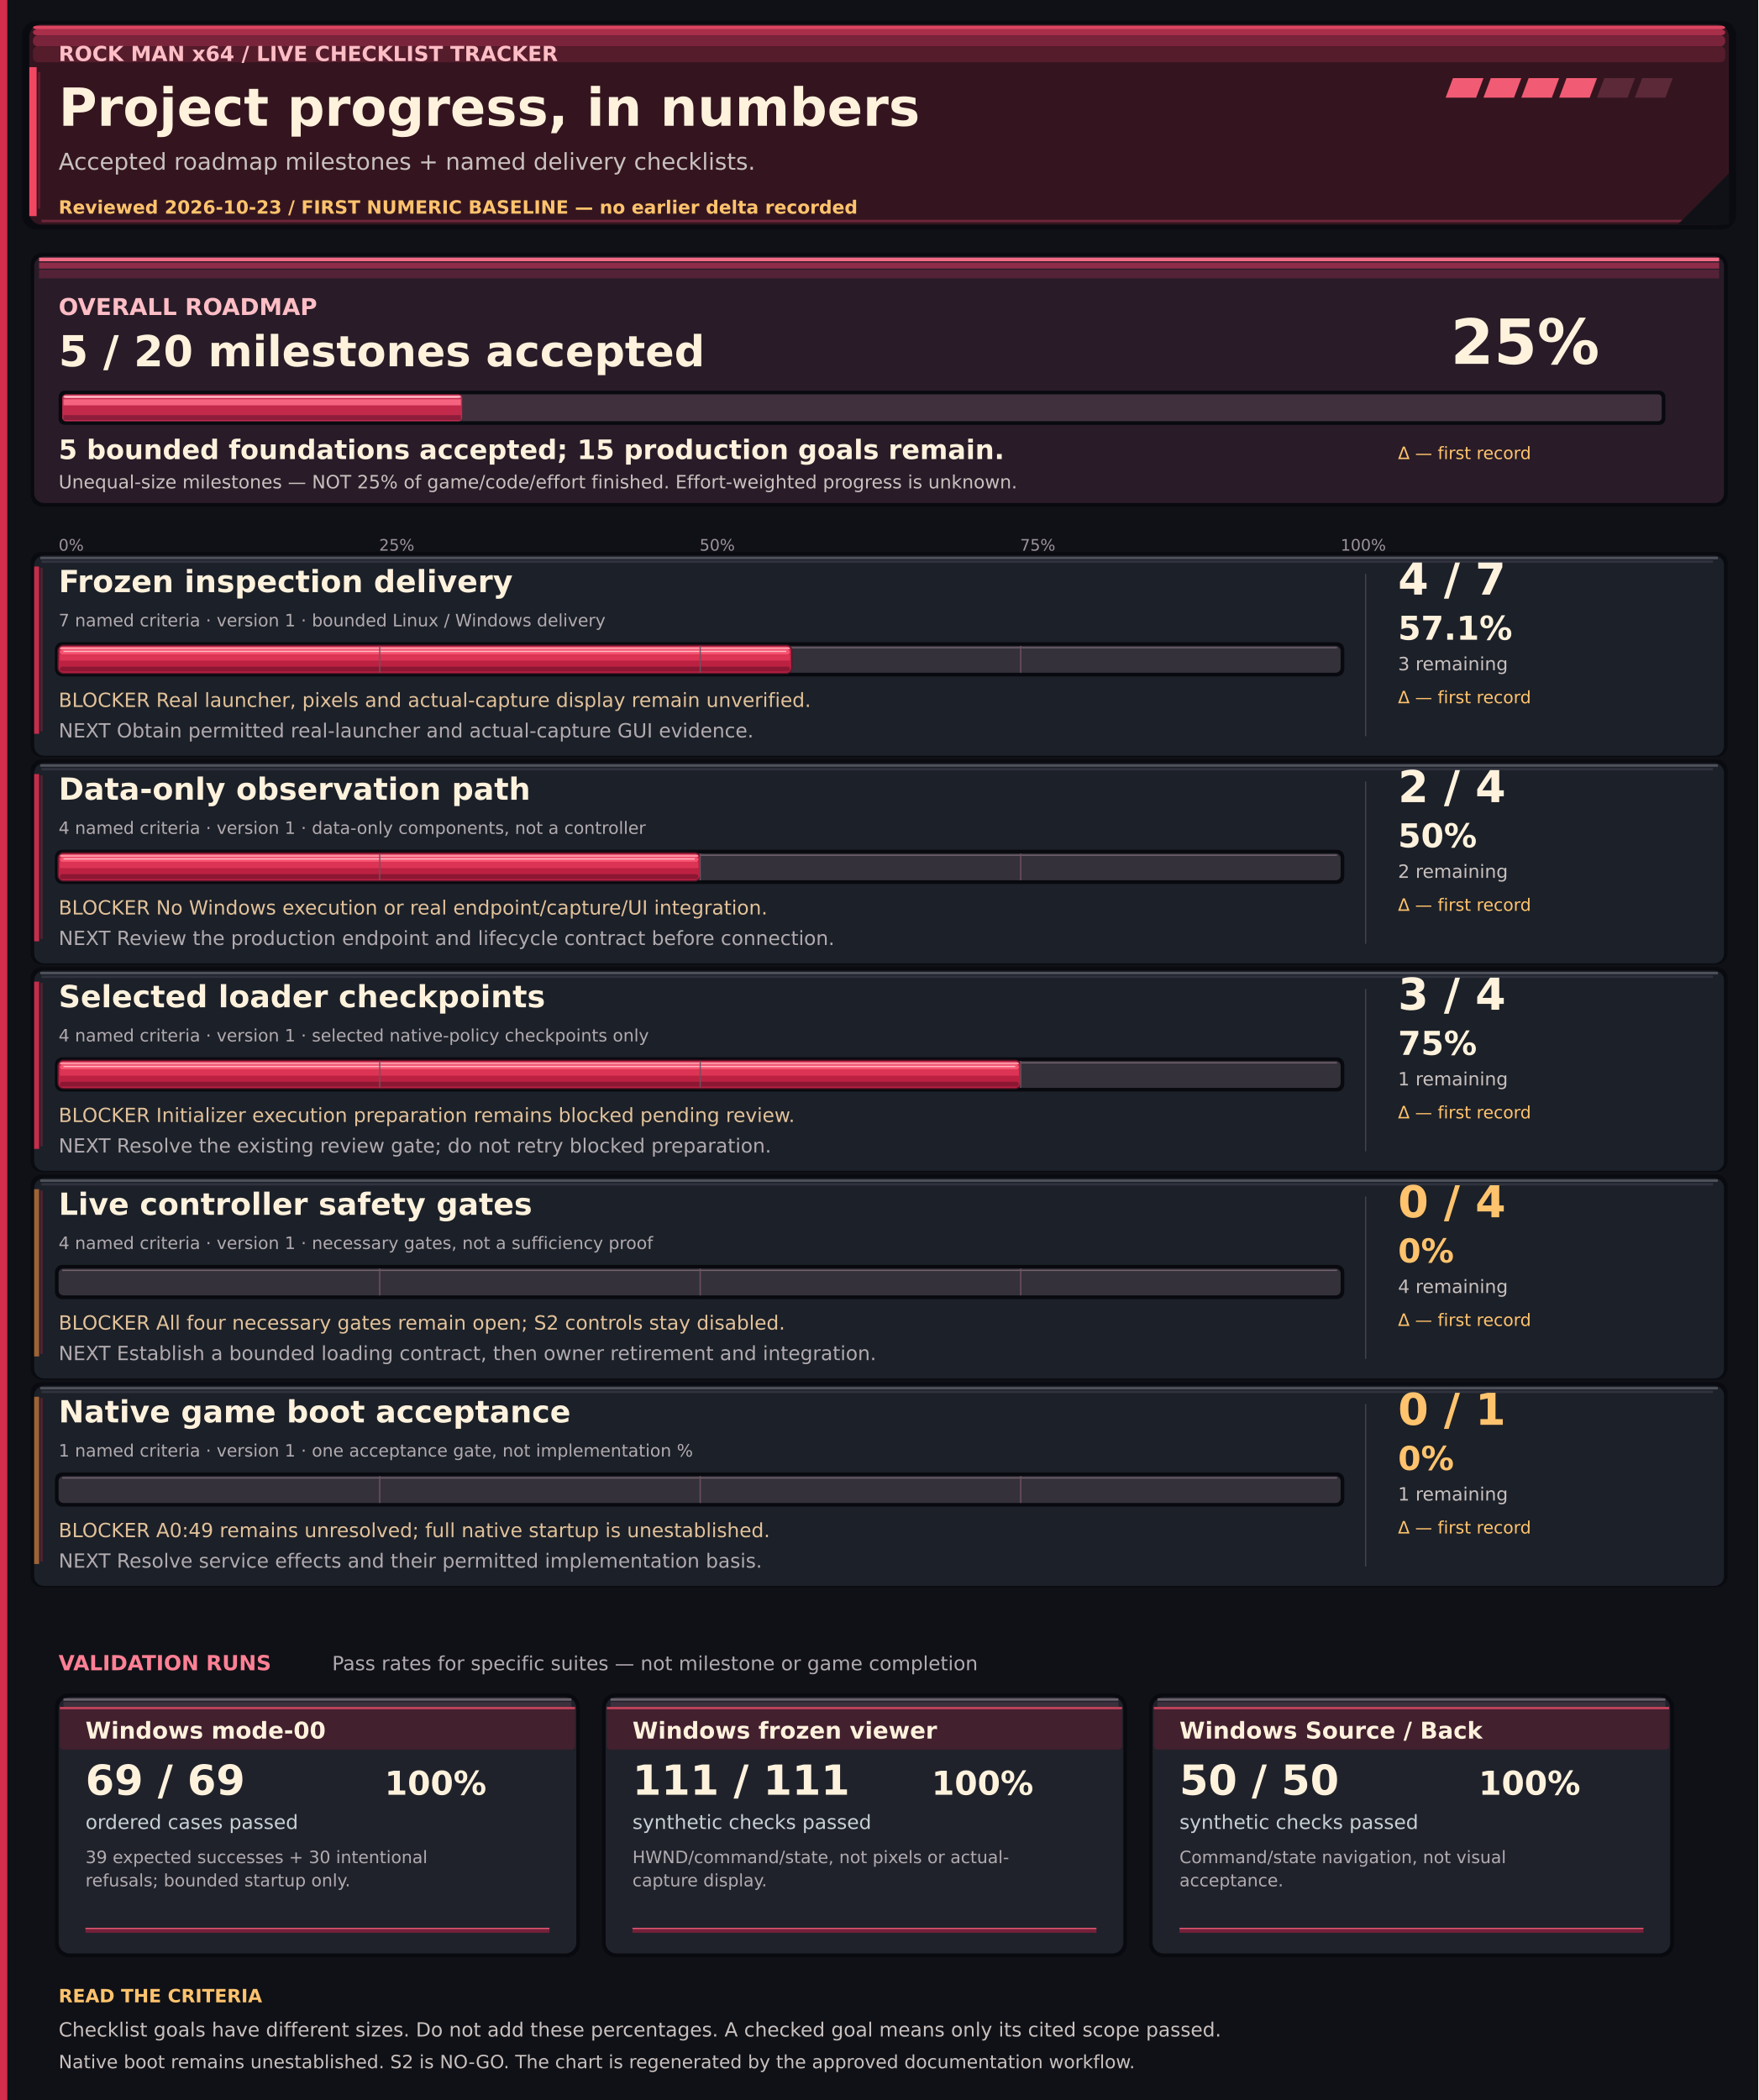
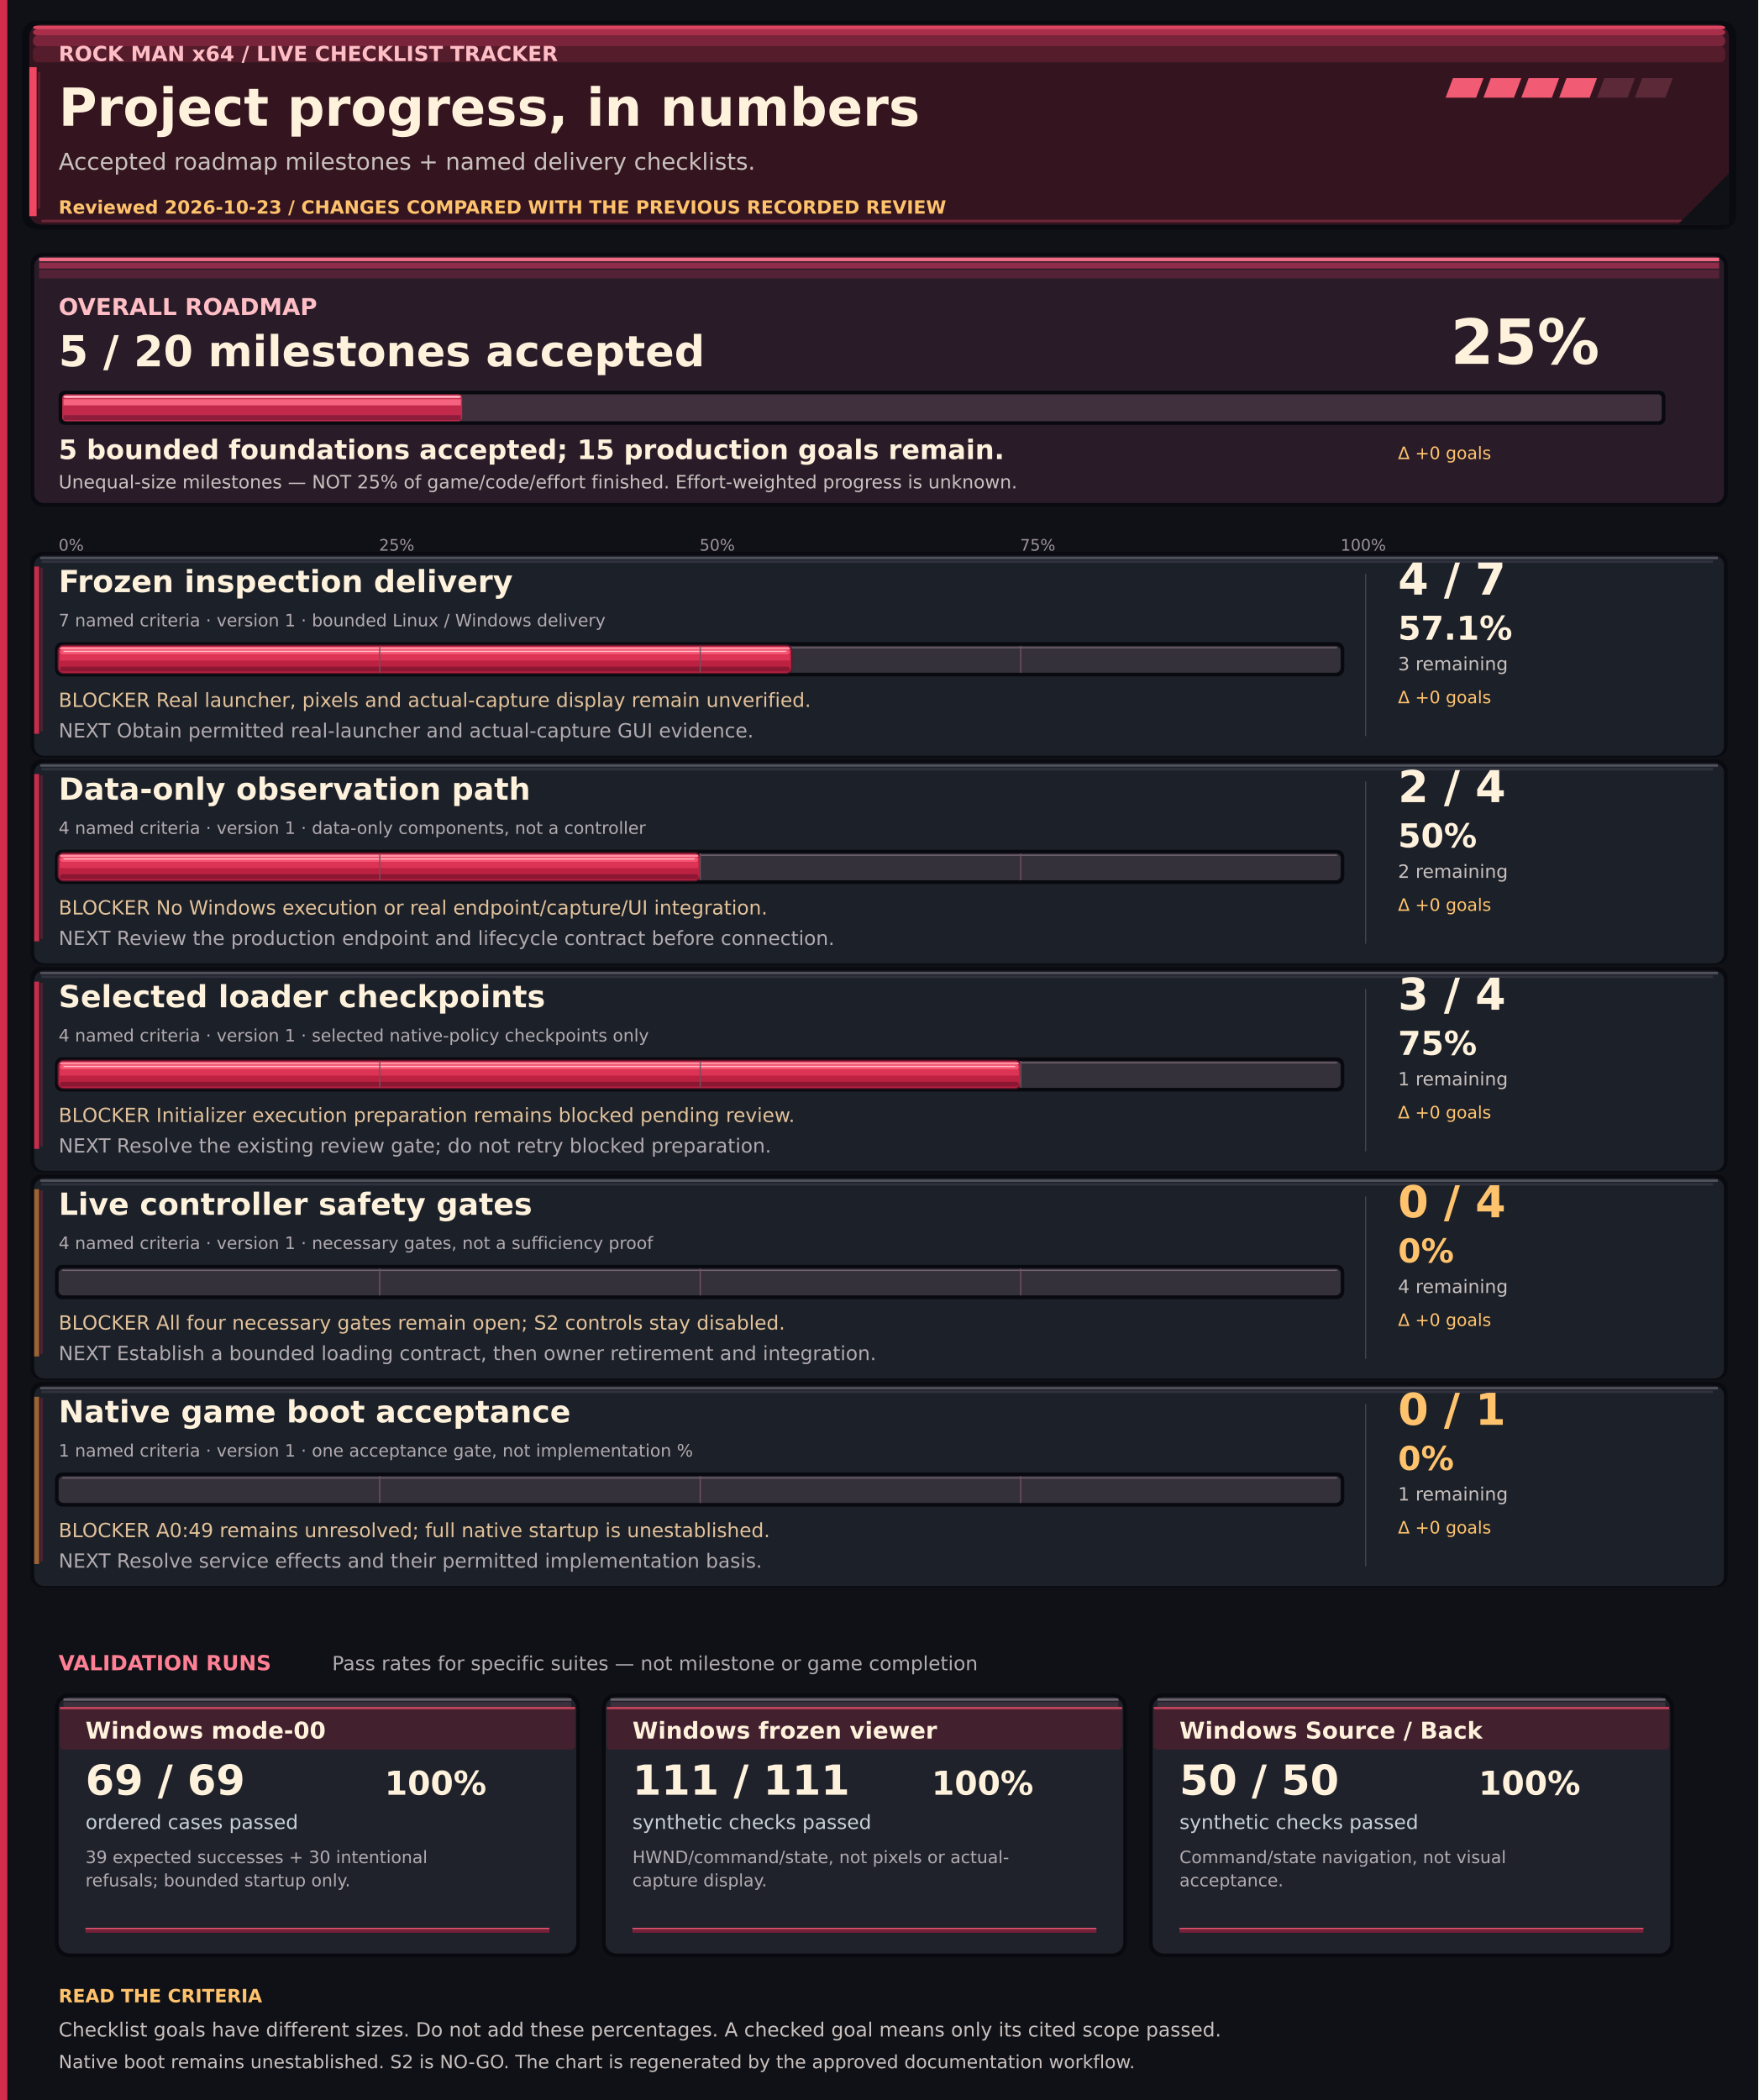
<svg xmlns="http://www.w3.org/2000/svg" width="1440" height="1720" viewBox="0 0 1440 1720" role="img" aria-labelledby="title desc">
  <rect x="0" y="0" width="1440" height="1720" rx="0" fill="#101116" />
  <rect x="18" y="17" width="1404" height="171" rx="12" fill="#090b10" />
  <rect x="24" y="20" width="1392" height="164" rx="10" fill="#34151f" />
  <rect x="27" y="21" width="1386" height="3" rx="4" fill="#dd4561" />
  <rect x="27" y="24" width="1386" height="5" rx="4" fill="#a82e49" />
  <rect x="27" y="29" width="1386" height="9" rx="4" fill="#79243b" />
  <rect x="27" y="38" width="1386" height="13" rx="4" fill="#551c2c" />
  <rect x="24" y="55" width="6" height="122" rx="0" fill="#f24763" />
  <rect x="31" y="59" width="2" height="112" rx="0" fill="#651c32" />
  <rect x="34" y="180" width="1368" height="2" rx="0" fill="#6e263a" />
  <rect x="0" y="0" width="6" height="1720" rx="0" fill="#d32c4c" />
  <path d="M 1374 184 L 1416 142 L 1416 184 Z" fill="#101116" />
  <path d="M 1190 64 L 1215 64 L 1209 80 L 1184 80 Z" fill="#f25b74" />
  <path d="M 1221 64 L 1246 64 L 1240 80 L 1215 80 Z" fill="#f25b74" />
  <path d="M 1252 64 L 1277 64 L 1271 80 L 1246 80 Z" fill="#f25b74" />
  <path d="M 1283 64 L 1308 64 L 1302 80 L 1277 80 Z" fill="#f25b74" />
  <path d="M 1314 64 L 1339 64 L 1333 80 L 1308 80 Z" fill="#5c2939" />
  <path d="M 1345 64 L 1370 64 L 1364 80 L 1339 80 Z" fill="#5c2939" />
  <text x="48" y="50" font-family="DejaVu Sans, sans-serif" font-size="17" font-weight="700" fill="#ffbdc5">ROCK MAN x64  /  LIVE CHECKLIST TRACKER</text>
  <text x="48" y="103" font-family="DejaVu Sans, sans-serif" font-size="43" font-weight="700" fill="#fff2dd">Project progress, in numbers</text>
  <text x="48" y="139" font-family="DejaVu Sans, sans-serif" font-size="19" font-weight="400" fill="#c9c1bf">Accepted roadmap milestones + named delivery checklists.</text>
-   <text x="48" y="175" font-family="DejaVu Sans, sans-serif" font-size="15" font-weight="700" fill="#ffc36d">Reviewed 2026-10-23  /  FIRST NUMERIC BASELINE — no earlier delta recorded</text>
+   <text x="48" y="175" font-family="DejaVu Sans, sans-serif" font-size="15" font-weight="700" fill="#ffc36d">Reviewed 2026-10-23  /  CHANGES COMPARED WITH THE PREVIOUS RECORDED REVIEW</text>
  <rect x="25" y="207" width="1390" height="208" rx="10" fill="#080a0f" />
  <rect x="28" y="210" width="1384" height="202" rx="8" fill="#291c28" />
  <rect x="32" y="211" width="1376" height="3" rx="0" fill="#f16a84" />
  <rect x="32" y="215" width="1376" height="5" rx="0" fill="#8e2c49" />
  <rect x="32" y="221" width="1376" height="7" rx="0" fill="#542237" />
  <text x="48" y="258" font-family="DejaVu Sans, sans-serif" font-size="19" font-weight="700" fill="#ffbdc5">OVERALL ROADMAP</text>
  <text x="48" y="300" font-family="DejaVu Sans, sans-serif" font-size="35" font-weight="700" fill="#fff2dd">5 / 20 milestones accepted</text>
  <text x="1188" y="298" font-family="DejaVu Sans, sans-serif" font-size="51" font-weight="700" fill="#fff2dd">25%</text>
  <rect x="48" y="320" width="1316" height="28" rx="5" fill="#080a0f" />
  <rect x="51" y="323" width="1310" height="22" rx="3" fill="#40303e" />
  <rect x="51" y="323" width="327.5" height="22" rx="3" fill="#c3294b" />
  <rect x="52" y="324" width="325.5" height="2" rx="2" fill="#ffadbd" />
  <rect x="52" y="327" width="325.5" height="5" rx="0" fill="#f56381" />
  <rect x="52" y="340" width="325.5" height="4" rx="0" fill="#8e1d3b" />
  <text x="48" y="376" font-family="DejaVu Sans, sans-serif" font-size="22" font-weight="700" fill="#fff2dd">5 bounded foundations accepted; 15 production goals remain.</text>
  <text x="48" y="400" font-family="DejaVu Sans, sans-serif" font-size="15" font-weight="400" fill="#c9c1bf">Unequal-size milestones — NOT 25% of game/code/effort finished. Effort-weighted progress is unknown.</text>
-   <text x="1145" y="376" font-family="DejaVu Sans, sans-serif" font-size="14" font-weight="400" fill="#ffc36d">Δ — first record</text>
+   <text x="1145" y="376" font-family="DejaVu Sans, sans-serif" font-size="14" font-weight="400" fill="#ffc36d">Δ +0 goals</text>
  <text x="48.0" y="451" font-family="DejaVu Sans, sans-serif" font-size="13" font-weight="400" fill="#9c929b">0%</text>
  <text x="310.5" y="451" font-family="DejaVu Sans, sans-serif" font-size="13" font-weight="400" fill="#9c929b">25%</text>
  <text x="573.0" y="451" font-family="DejaVu Sans, sans-serif" font-size="13" font-weight="400" fill="#9c929b">50%</text>
  <text x="835.5" y="451" font-family="DejaVu Sans, sans-serif" font-size="13" font-weight="400" fill="#9c929b">75%</text>
  <text x="1098.0" y="451" font-family="DejaVu Sans, sans-serif" font-size="13" font-weight="400" fill="#9c929b">100%</text>
  <rect x="25" y="452" width="1390" height="168" rx="9" fill="#090b10" />
  <rect x="28" y="455" width="1384" height="164" rx="8" fill="#1c2028" />
  <rect x="33" y="456" width="1374" height="2" rx="0" fill="#50515b" />
  <rect x="34" y="459" width="1369" height="2" rx="0" fill="#30323e" />
  <rect x="28" y="464" width="4" height="137" rx="0" fill="#c82c4b" />
  <rect x="33" y="465" width="2" height="134" rx="0" fill="#502131" />
  <rect x="1118" y="470" width="1" height="133" rx="0" fill="#49404b" />
  <text x="48" y="485" font-family="DejaVu Sans, sans-serif" font-size="25" font-weight="700" fill="#fff2dd">Frozen inspection delivery</text>
  <text x="48" y="513" font-family="DejaVu Sans, sans-serif" font-size="14" font-weight="400" fill="#b1abb0">7 named criteria · version 1 · bounded Linux / Windows delivery</text>
  <rect x="45" y="526" width="1056" height="28" rx="6" fill="#080a0f" />
  <rect x="48" y="529" width="1050" height="22" rx="4" fill="#34313b" />
  <rect x="51" y="530" width="1044" height="1" rx="0" fill="#73636e" />
  <rect x="47" y="528" width="602.0" height="24" rx="5" fill="#5e1329" />
  <rect x="48" y="529" width="600.0" height="22" rx="4" fill="#bd2142" />
  <rect x="49" y="530" width="598.0" height="2" rx="2" fill="#ff91a2" />
  <rect x="49" y="532" width="598.0" height="4" rx="2" fill="#f65370" />
  <rect x="49" y="536" width="598.0" height="5" rx="0" fill="#dd3455" />
  <rect x="49" y="546" width="598.0" height="4" rx="2" fill="#8b1733" />
  <rect x="52" y="533" width="592.0" height="1" rx="0" fill="#ffbdc8" />
  <rect x="310.5" y="529" width="1" height="22" rx="0" fill="#70515f" />
  <rect x="573.0" y="529" width="1" height="22" rx="0" fill="#70515f" />
  <rect x="835.5" y="529" width="1" height="22" rx="0" fill="#70515f" />
  <text x="1145" y="487" font-family="DejaVu Sans, sans-serif" font-size="36" font-weight="700" fill="#fff2dd">4 / 7</text>
  <text x="1145" y="524" font-family="DejaVu Sans, sans-serif" font-size="27" font-weight="700" fill="#fff2dd">57.1%</text>
  <text x="1145" y="549" font-family="DejaVu Sans, sans-serif" font-size="15" font-weight="400" fill="#c9c1bf">3 remaining</text>
-   <text x="1145" y="576" font-family="DejaVu Sans, sans-serif" font-size="14" font-weight="400" fill="#ffc36d">Δ — first record</text>
+   <text x="1145" y="576" font-family="DejaVu Sans, sans-serif" font-size="14" font-weight="400" fill="#ffc36d">Δ +0 goals</text>
  <text x="48" y="579" font-family="DejaVu Sans, sans-serif" font-size="16" font-weight="400" fill="#e2c29a">BLOCKER  Real launcher, pixels and actual-capture display remain unverified.</text>
  <text x="48" y="604" font-family="DejaVu Sans, sans-serif" font-size="16" font-weight="400" fill="#b1abb0">NEXT  Obtain permitted real-launcher and actual-capture GUI evidence.</text>
  <rect x="25" y="622" width="1390" height="168" rx="9" fill="#090b10" />
  <rect x="28" y="625" width="1384" height="164" rx="8" fill="#1c2028" />
  <rect x="33" y="626" width="1374" height="2" rx="0" fill="#50515b" />
  <rect x="34" y="629" width="1369" height="2" rx="0" fill="#30323e" />
  <rect x="28" y="634" width="4" height="137" rx="0" fill="#c82c4b" />
  <rect x="33" y="635" width="2" height="134" rx="0" fill="#502131" />
  <rect x="1118" y="640" width="1" height="133" rx="0" fill="#49404b" />
  <text x="48" y="655" font-family="DejaVu Sans, sans-serif" font-size="25" font-weight="700" fill="#fff2dd">Data-only observation path</text>
  <text x="48" y="683" font-family="DejaVu Sans, sans-serif" font-size="14" font-weight="400" fill="#b1abb0">4 named criteria · version 1 · data-only components, not a controller</text>
  <rect x="45" y="696" width="1056" height="28" rx="6" fill="#080a0f" />
  <rect x="48" y="699" width="1050" height="22" rx="4" fill="#34313b" />
  <rect x="51" y="700" width="1044" height="1" rx="0" fill="#73636e" />
  <rect x="47" y="698" width="527.0" height="24" rx="5" fill="#5e1329" />
  <rect x="48" y="699" width="525.0" height="22" rx="4" fill="#bd2142" />
  <rect x="49" y="700" width="523.0" height="2" rx="2" fill="#ff91a2" />
  <rect x="49" y="702" width="523.0" height="4" rx="2" fill="#f65370" />
  <rect x="49" y="706" width="523.0" height="5" rx="0" fill="#dd3455" />
  <rect x="49" y="716" width="523.0" height="4" rx="2" fill="#8b1733" />
  <rect x="52" y="703" width="517.0" height="1" rx="0" fill="#ffbdc8" />
  <rect x="310.5" y="699" width="1" height="22" rx="0" fill="#70515f" />
  <rect x="573.0" y="699" width="1" height="22" rx="0" fill="#70515f" />
  <rect x="835.5" y="699" width="1" height="22" rx="0" fill="#70515f" />
  <text x="1145" y="657" font-family="DejaVu Sans, sans-serif" font-size="36" font-weight="700" fill="#fff2dd">2 / 4</text>
  <text x="1145" y="694" font-family="DejaVu Sans, sans-serif" font-size="27" font-weight="700" fill="#fff2dd">50%</text>
  <text x="1145" y="719" font-family="DejaVu Sans, sans-serif" font-size="15" font-weight="400" fill="#c9c1bf">2 remaining</text>
-   <text x="1145" y="746" font-family="DejaVu Sans, sans-serif" font-size="14" font-weight="400" fill="#ffc36d">Δ — first record</text>
+   <text x="1145" y="746" font-family="DejaVu Sans, sans-serif" font-size="14" font-weight="400" fill="#ffc36d">Δ +0 goals</text>
  <text x="48" y="749" font-family="DejaVu Sans, sans-serif" font-size="16" font-weight="400" fill="#e2c29a">BLOCKER  No Windows execution or real endpoint/capture/UI integration.</text>
  <text x="48" y="774" font-family="DejaVu Sans, sans-serif" font-size="16" font-weight="400" fill="#b1abb0">NEXT  Review the production endpoint and lifecycle contract before connection.</text>
  <rect x="25" y="792" width="1390" height="168" rx="9" fill="#090b10" />
  <rect x="28" y="795" width="1384" height="164" rx="8" fill="#1c2028" />
  <rect x="33" y="796" width="1374" height="2" rx="0" fill="#50515b" />
  <rect x="34" y="799" width="1369" height="2" rx="0" fill="#30323e" />
  <rect x="28" y="804" width="4" height="137" rx="0" fill="#c82c4b" />
  <rect x="33" y="805" width="2" height="134" rx="0" fill="#502131" />
  <rect x="1118" y="810" width="1" height="133" rx="0" fill="#49404b" />
  <text x="48" y="825" font-family="DejaVu Sans, sans-serif" font-size="25" font-weight="700" fill="#fff2dd">Selected loader checkpoints</text>
  <text x="48" y="853" font-family="DejaVu Sans, sans-serif" font-size="14" font-weight="400" fill="#b1abb0">4 named criteria · version 1 · selected native-policy checkpoints only</text>
  <rect x="45" y="866" width="1056" height="28" rx="6" fill="#080a0f" />
  <rect x="48" y="869" width="1050" height="22" rx="4" fill="#34313b" />
  <rect x="51" y="870" width="1044" height="1" rx="0" fill="#73636e" />
  <rect x="47" y="868" width="789.5" height="24" rx="5" fill="#5e1329" />
  <rect x="48" y="869" width="787.5" height="22" rx="4" fill="#bd2142" />
  <rect x="49" y="870" width="785.5" height="2" rx="2" fill="#ff91a2" />
  <rect x="49" y="872" width="785.5" height="4" rx="2" fill="#f65370" />
  <rect x="49" y="876" width="785.5" height="5" rx="0" fill="#dd3455" />
  <rect x="49" y="886" width="785.5" height="4" rx="2" fill="#8b1733" />
  <rect x="52" y="873" width="779.5" height="1" rx="0" fill="#ffbdc8" />
  <rect x="310.5" y="869" width="1" height="22" rx="0" fill="#70515f" />
  <rect x="573.0" y="869" width="1" height="22" rx="0" fill="#70515f" />
  <rect x="835.5" y="869" width="1" height="22" rx="0" fill="#70515f" />
  <text x="1145" y="827" font-family="DejaVu Sans, sans-serif" font-size="36" font-weight="700" fill="#fff2dd">3 / 4</text>
  <text x="1145" y="864" font-family="DejaVu Sans, sans-serif" font-size="27" font-weight="700" fill="#fff2dd">75%</text>
  <text x="1145" y="889" font-family="DejaVu Sans, sans-serif" font-size="15" font-weight="400" fill="#c9c1bf">1 remaining</text>
-   <text x="1145" y="916" font-family="DejaVu Sans, sans-serif" font-size="14" font-weight="400" fill="#ffc36d">Δ — first record</text>
+   <text x="1145" y="916" font-family="DejaVu Sans, sans-serif" font-size="14" font-weight="400" fill="#ffc36d">Δ +0 goals</text>
  <text x="48" y="919" font-family="DejaVu Sans, sans-serif" font-size="16" font-weight="400" fill="#e2c29a">BLOCKER  Initializer execution preparation remains blocked pending review.</text>
  <text x="48" y="944" font-family="DejaVu Sans, sans-serif" font-size="16" font-weight="400" fill="#b1abb0">NEXT  Resolve the existing review gate; do not retry blocked preparation.</text>
  <rect x="25" y="962" width="1390" height="168" rx="9" fill="#090b10" />
  <rect x="28" y="965" width="1384" height="164" rx="8" fill="#1c2028" />
  <rect x="33" y="966" width="1374" height="2" rx="0" fill="#50515b" />
  <rect x="34" y="969" width="1369" height="2" rx="0" fill="#30323e" />
  <rect x="28" y="974" width="4" height="137" rx="0" fill="#9e6335" />
  <rect x="33" y="975" width="2" height="134" rx="0" fill="#502131" />
  <rect x="1118" y="980" width="1" height="133" rx="0" fill="#49404b" />
  <text x="48" y="995" font-family="DejaVu Sans, sans-serif" font-size="25" font-weight="700" fill="#fff2dd">Live controller safety gates</text>
  <text x="48" y="1023" font-family="DejaVu Sans, sans-serif" font-size="14" font-weight="400" fill="#b1abb0">4 named criteria · version 1 · necessary gates, not a sufficiency proof</text>
  <rect x="45" y="1036" width="1056" height="28" rx="6" fill="#080a0f" />
  <rect x="48" y="1039" width="1050" height="22" rx="4" fill="#34313b" />
  <rect x="51" y="1040" width="1044" height="1" rx="0" fill="#73636e" />
  <rect x="310.5" y="1039" width="1" height="22" rx="0" fill="#70515f" />
  <rect x="573.0" y="1039" width="1" height="22" rx="0" fill="#70515f" />
  <rect x="835.5" y="1039" width="1" height="22" rx="0" fill="#70515f" />
  <text x="1145" y="997" font-family="DejaVu Sans, sans-serif" font-size="36" font-weight="700" fill="#ffc36d">0 / 4</text>
  <text x="1145" y="1034" font-family="DejaVu Sans, sans-serif" font-size="27" font-weight="700" fill="#ffc36d">0%</text>
  <text x="1145" y="1059" font-family="DejaVu Sans, sans-serif" font-size="15" font-weight="400" fill="#c9c1bf">4 remaining</text>
-   <text x="1145" y="1086" font-family="DejaVu Sans, sans-serif" font-size="14" font-weight="400" fill="#ffc36d">Δ — first record</text>
+   <text x="1145" y="1086" font-family="DejaVu Sans, sans-serif" font-size="14" font-weight="400" fill="#ffc36d">Δ +0 goals</text>
  <text x="48" y="1089" font-family="DejaVu Sans, sans-serif" font-size="16" font-weight="400" fill="#e2c29a">BLOCKER  All four necessary gates remain open; S2 controls stay disabled.</text>
  <text x="48" y="1114" font-family="DejaVu Sans, sans-serif" font-size="16" font-weight="400" fill="#b1abb0">NEXT  Establish a bounded loading contract, then owner retirement and integration.</text>
  <rect x="25" y="1132" width="1390" height="168" rx="9" fill="#090b10" />
  <rect x="28" y="1135" width="1384" height="164" rx="8" fill="#1c2028" />
  <rect x="33" y="1136" width="1374" height="2" rx="0" fill="#50515b" />
  <rect x="34" y="1139" width="1369" height="2" rx="0" fill="#30323e" />
  <rect x="28" y="1144" width="4" height="137" rx="0" fill="#9e6335" />
  <rect x="33" y="1145" width="2" height="134" rx="0" fill="#502131" />
  <rect x="1118" y="1150" width="1" height="133" rx="0" fill="#49404b" />
  <text x="48" y="1165" font-family="DejaVu Sans, sans-serif" font-size="25" font-weight="700" fill="#fff2dd">Native game boot acceptance</text>
  <text x="48" y="1193" font-family="DejaVu Sans, sans-serif" font-size="14" font-weight="400" fill="#b1abb0">1 named criteria · version 1 · one acceptance gate, not implementation %</text>
  <rect x="45" y="1206" width="1056" height="28" rx="6" fill="#080a0f" />
  <rect x="48" y="1209" width="1050" height="22" rx="4" fill="#34313b" />
  <rect x="51" y="1210" width="1044" height="1" rx="0" fill="#73636e" />
  <rect x="310.5" y="1209" width="1" height="22" rx="0" fill="#70515f" />
  <rect x="573.0" y="1209" width="1" height="22" rx="0" fill="#70515f" />
  <rect x="835.5" y="1209" width="1" height="22" rx="0" fill="#70515f" />
  <text x="1145" y="1167" font-family="DejaVu Sans, sans-serif" font-size="36" font-weight="700" fill="#ffc36d">0 / 1</text>
  <text x="1145" y="1204" font-family="DejaVu Sans, sans-serif" font-size="27" font-weight="700" fill="#ffc36d">0%</text>
  <text x="1145" y="1229" font-family="DejaVu Sans, sans-serif" font-size="15" font-weight="400" fill="#c9c1bf">1 remaining</text>
-   <text x="1145" y="1256" font-family="DejaVu Sans, sans-serif" font-size="14" font-weight="400" fill="#ffc36d">Δ — first record</text>
+   <text x="1145" y="1256" font-family="DejaVu Sans, sans-serif" font-size="14" font-weight="400" fill="#ffc36d">Δ +0 goals</text>
  <text x="48" y="1259" font-family="DejaVu Sans, sans-serif" font-size="16" font-weight="400" fill="#e2c29a">BLOCKER  A0:49 remains unresolved; full native startup is unestablished.</text>
  <text x="48" y="1284" font-family="DejaVu Sans, sans-serif" font-size="16" font-weight="400" fill="#b1abb0">NEXT  Resolve service effects and their permitted implementation basis.</text>
  <text x="48" y="1368" font-family="DejaVu Sans, sans-serif" font-size="17" font-weight="700" fill="#ff8095">VALIDATION RUNS</text>
  <text x="272" y="1368" font-family="DejaVu Sans, sans-serif" font-size="16" font-weight="400" fill="#b1abb0">Pass rates for specific suites — not milestone or game completion</text>
  <rect x="45" y="1387" width="430" height="216" rx="11" fill="#080a0f" />
  <rect x="48" y="1390" width="424" height="210" rx="9" fill="#20222b" />
  <rect x="52" y="1391" width="416" height="2" rx="0" fill="#69616b" />
  <rect x="52" y="1394" width="416" height="4" rx="0" fill="#3b303c" />
  <rect x="49" y="1398" width="422" height="35" rx="3" fill="#42202e" />
  <rect x="49" y="1398" width="422" height="2" rx="0" fill="#bf415b" />
  <rect x="70" y="1580" width="380" height="3" rx="0" fill="#76203a" />
  <rect x="70" y="1579" width="380" height="1" rx="0" fill="#f15a74" />
  <text x="70" y="1424" font-family="DejaVu Sans, sans-serif" font-size="19" font-weight="700" fill="#fff2dd">Windows mode-00</text>
  <text x="70" y="1470" font-family="DejaVu Sans, sans-serif" font-size="34" font-weight="700" fill="#fff2dd">69 / 69</text>
  <text x="315" y="1470" font-family="DejaVu Sans, sans-serif" font-size="27" font-weight="700" fill="#fff2dd">100%</text>
  <text x="70" y="1498" font-family="DejaVu Sans, sans-serif" font-size="16" font-weight="400" fill="#c6d1d3">ordered cases passed</text>
  <text x="70" y="1526" font-family="DejaVu Sans, sans-serif" font-size="14" font-weight="400" fill="#b1abb0">39 expected successes + 30 intentional</text>
  <text x="70" y="1545" font-family="DejaVu Sans, sans-serif" font-size="14" font-weight="400" fill="#b1abb0">refusals; bounded startup only.</text>
  <rect x="493" y="1387" width="430" height="216" rx="11" fill="#080a0f" />
  <rect x="496" y="1390" width="424" height="210" rx="9" fill="#20222b" />
  <rect x="500" y="1391" width="416" height="2" rx="0" fill="#69616b" />
  <rect x="500" y="1394" width="416" height="4" rx="0" fill="#3b303c" />
  <rect x="497" y="1398" width="422" height="35" rx="3" fill="#42202e" />
  <rect x="497" y="1398" width="422" height="2" rx="0" fill="#bf415b" />
  <rect x="518" y="1580" width="380" height="3" rx="0" fill="#76203a" />
  <rect x="518" y="1579" width="380" height="1" rx="0" fill="#f15a74" />
  <text x="518" y="1424" font-family="DejaVu Sans, sans-serif" font-size="19" font-weight="700" fill="#fff2dd">Windows frozen viewer</text>
  <text x="518" y="1470" font-family="DejaVu Sans, sans-serif" font-size="34" font-weight="700" fill="#fff2dd">111 / 111</text>
  <text x="763" y="1470" font-family="DejaVu Sans, sans-serif" font-size="27" font-weight="700" fill="#fff2dd">100%</text>
  <text x="518" y="1498" font-family="DejaVu Sans, sans-serif" font-size="16" font-weight="400" fill="#c6d1d3">synthetic checks passed</text>
  <text x="518" y="1526" font-family="DejaVu Sans, sans-serif" font-size="14" font-weight="400" fill="#b1abb0">HWND/command/state, not pixels or actual-</text>
  <text x="518" y="1545" font-family="DejaVu Sans, sans-serif" font-size="14" font-weight="400" fill="#b1abb0">capture display.</text>
  <rect x="941" y="1387" width="430" height="216" rx="11" fill="#080a0f" />
  <rect x="944" y="1390" width="424" height="210" rx="9" fill="#20222b" />
  <rect x="948" y="1391" width="416" height="2" rx="0" fill="#69616b" />
  <rect x="948" y="1394" width="416" height="4" rx="0" fill="#3b303c" />
  <rect x="945" y="1398" width="422" height="35" rx="3" fill="#42202e" />
  <rect x="945" y="1398" width="422" height="2" rx="0" fill="#bf415b" />
  <rect x="966" y="1580" width="380" height="3" rx="0" fill="#76203a" />
  <rect x="966" y="1579" width="380" height="1" rx="0" fill="#f15a74" />
  <text x="966" y="1424" font-family="DejaVu Sans, sans-serif" font-size="19" font-weight="700" fill="#fff2dd">Windows Source / Back</text>
  <text x="966" y="1470" font-family="DejaVu Sans, sans-serif" font-size="34" font-weight="700" fill="#fff2dd">50 / 50</text>
  <text x="1211" y="1470" font-family="DejaVu Sans, sans-serif" font-size="27" font-weight="700" fill="#fff2dd">100%</text>
  <text x="966" y="1498" font-family="DejaVu Sans, sans-serif" font-size="16" font-weight="400" fill="#c6d1d3">synthetic checks passed</text>
  <text x="966" y="1526" font-family="DejaVu Sans, sans-serif" font-size="14" font-weight="400" fill="#b1abb0">Command/state navigation, not visual</text>
  <text x="966" y="1545" font-family="DejaVu Sans, sans-serif" font-size="14" font-weight="400" fill="#b1abb0">acceptance.</text>
  <text x="48" y="1640" font-family="DejaVu Sans, sans-serif" font-size="15" font-weight="700" fill="#ffc36d">READ THE CRITERIA</text>
  <text x="48" y="1668" font-family="DejaVu Sans, sans-serif" font-size="16" font-weight="400" fill="#c9c1bf">Checklist goals have different sizes. Do not add these percentages. A checked goal means only its cited scope passed.</text>
  <text x="48" y="1694" font-family="DejaVu Sans, sans-serif" font-size="15" font-weight="400" fill="#c9c1bf">Native boot remains unestablished. S2 is NO-GO. The chart is regenerated by the approved documentation workflow.</text>
</svg>
